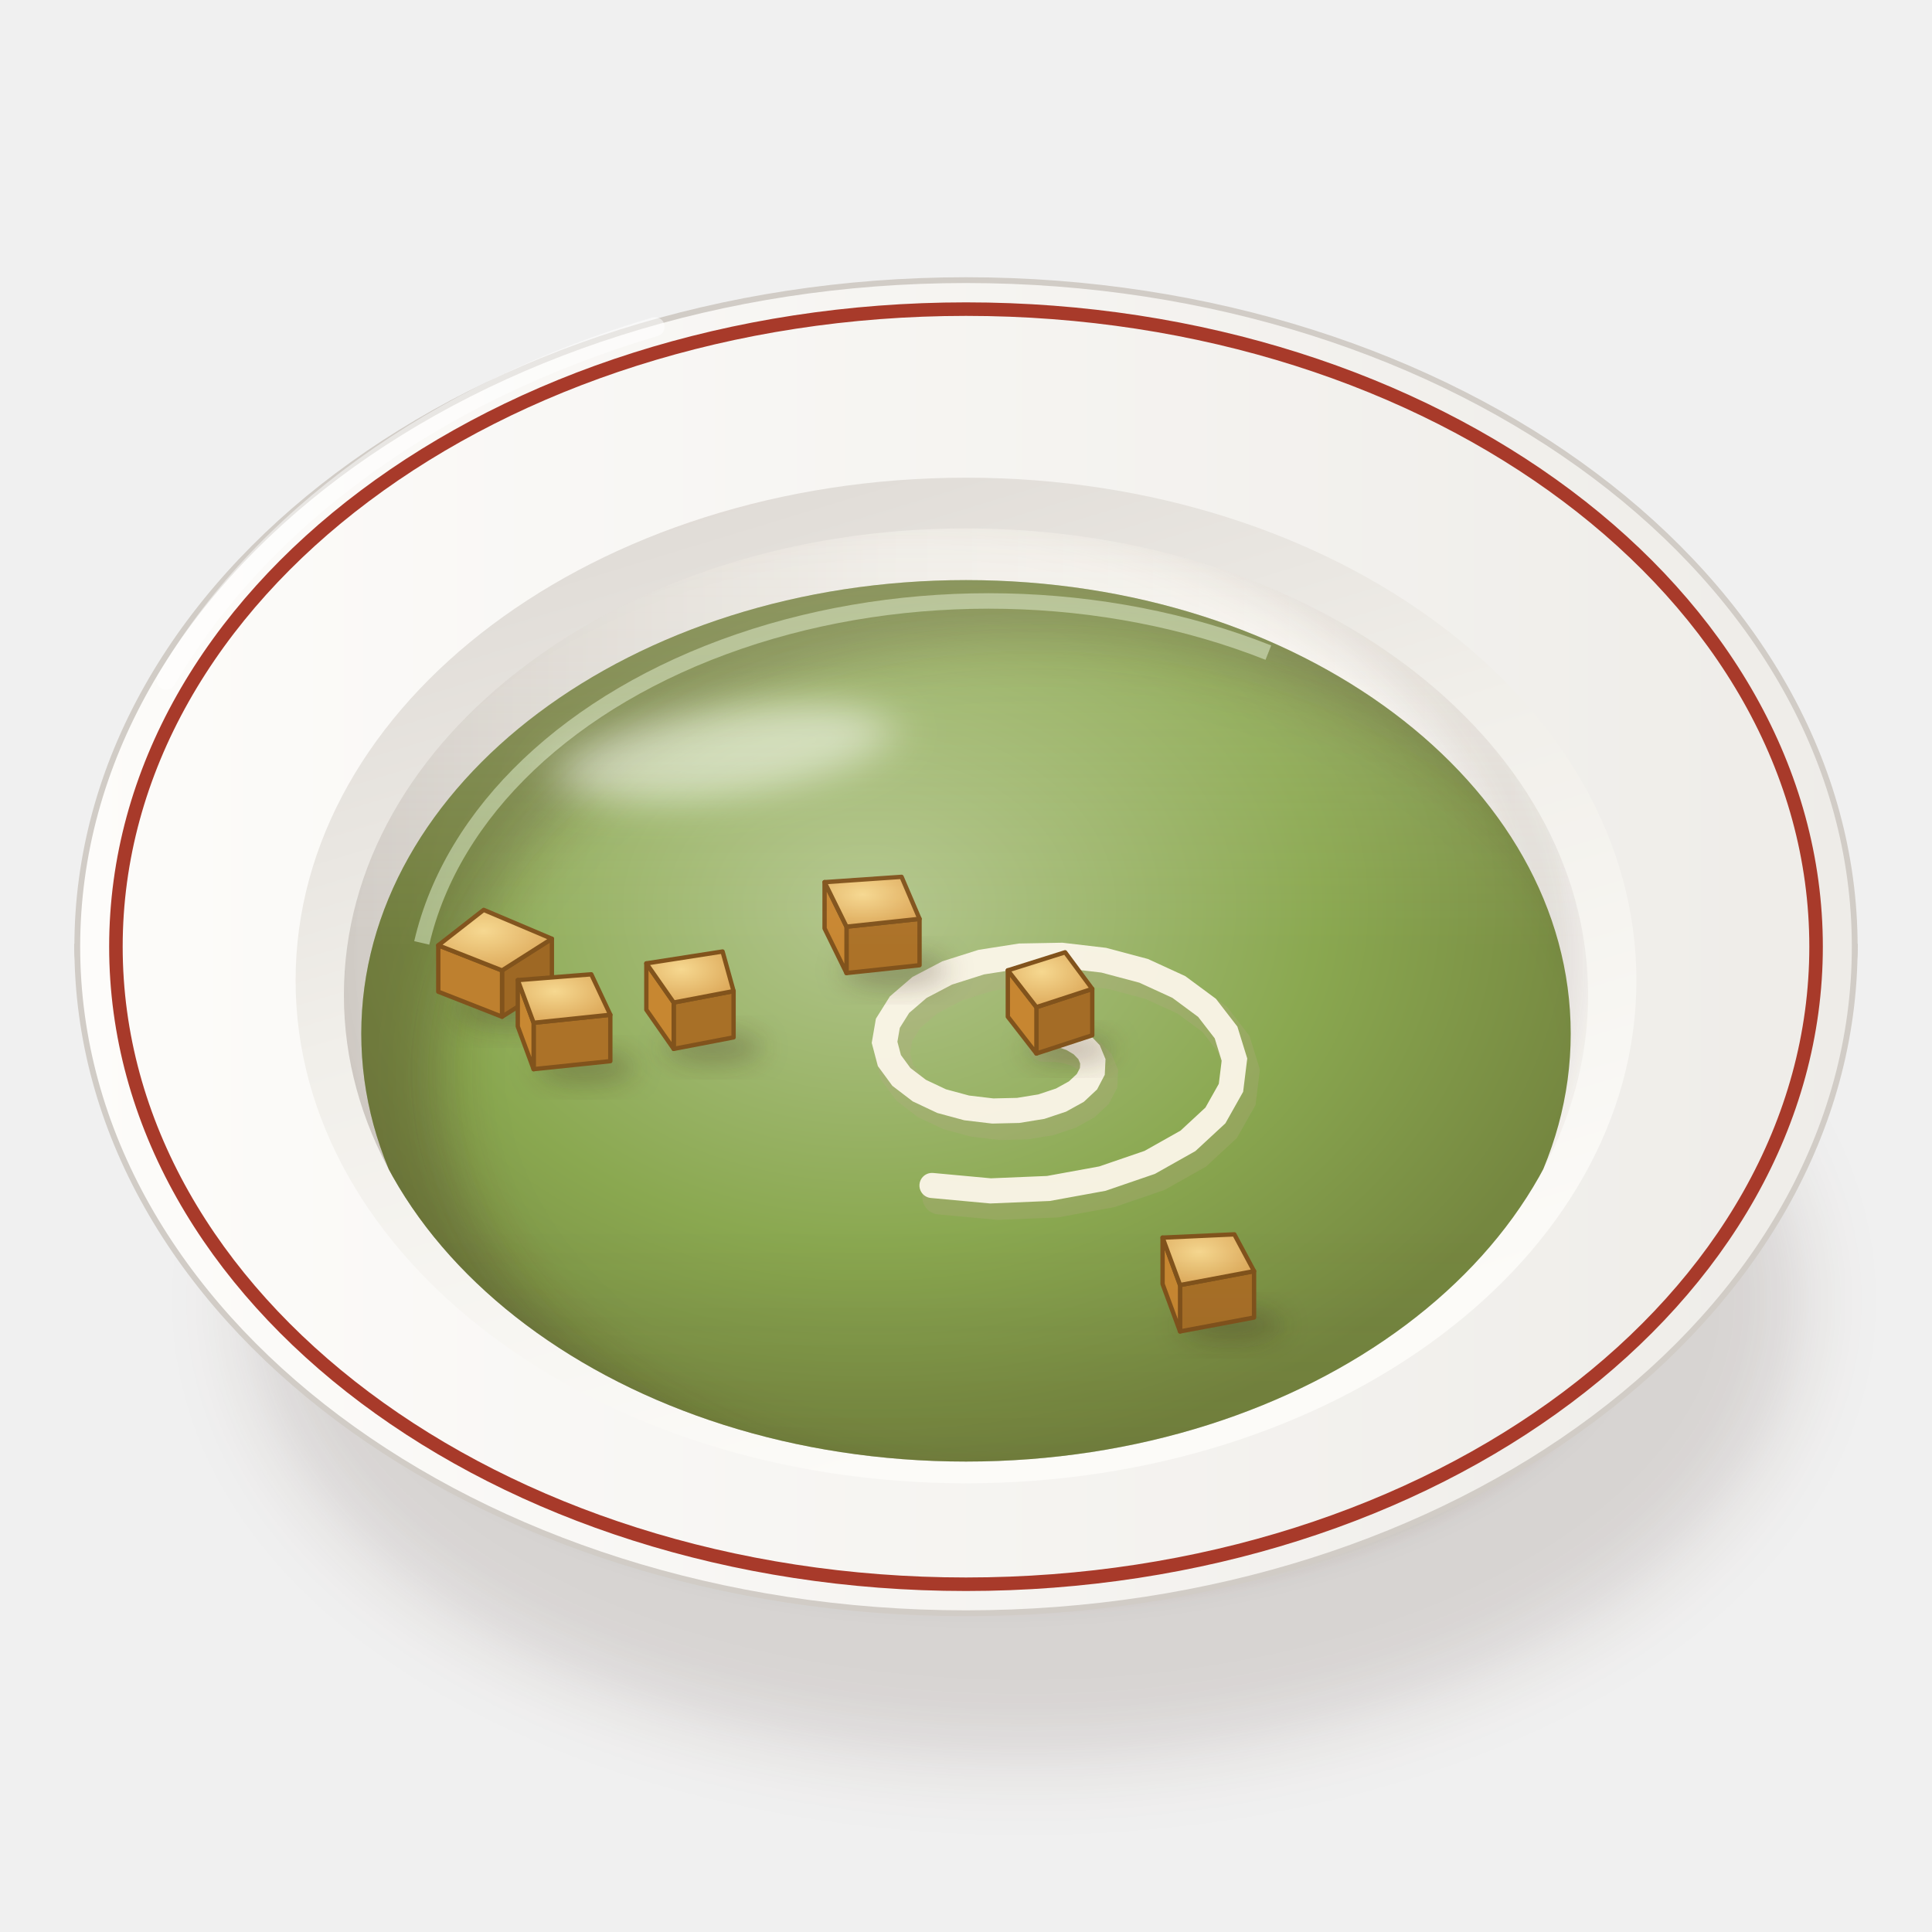
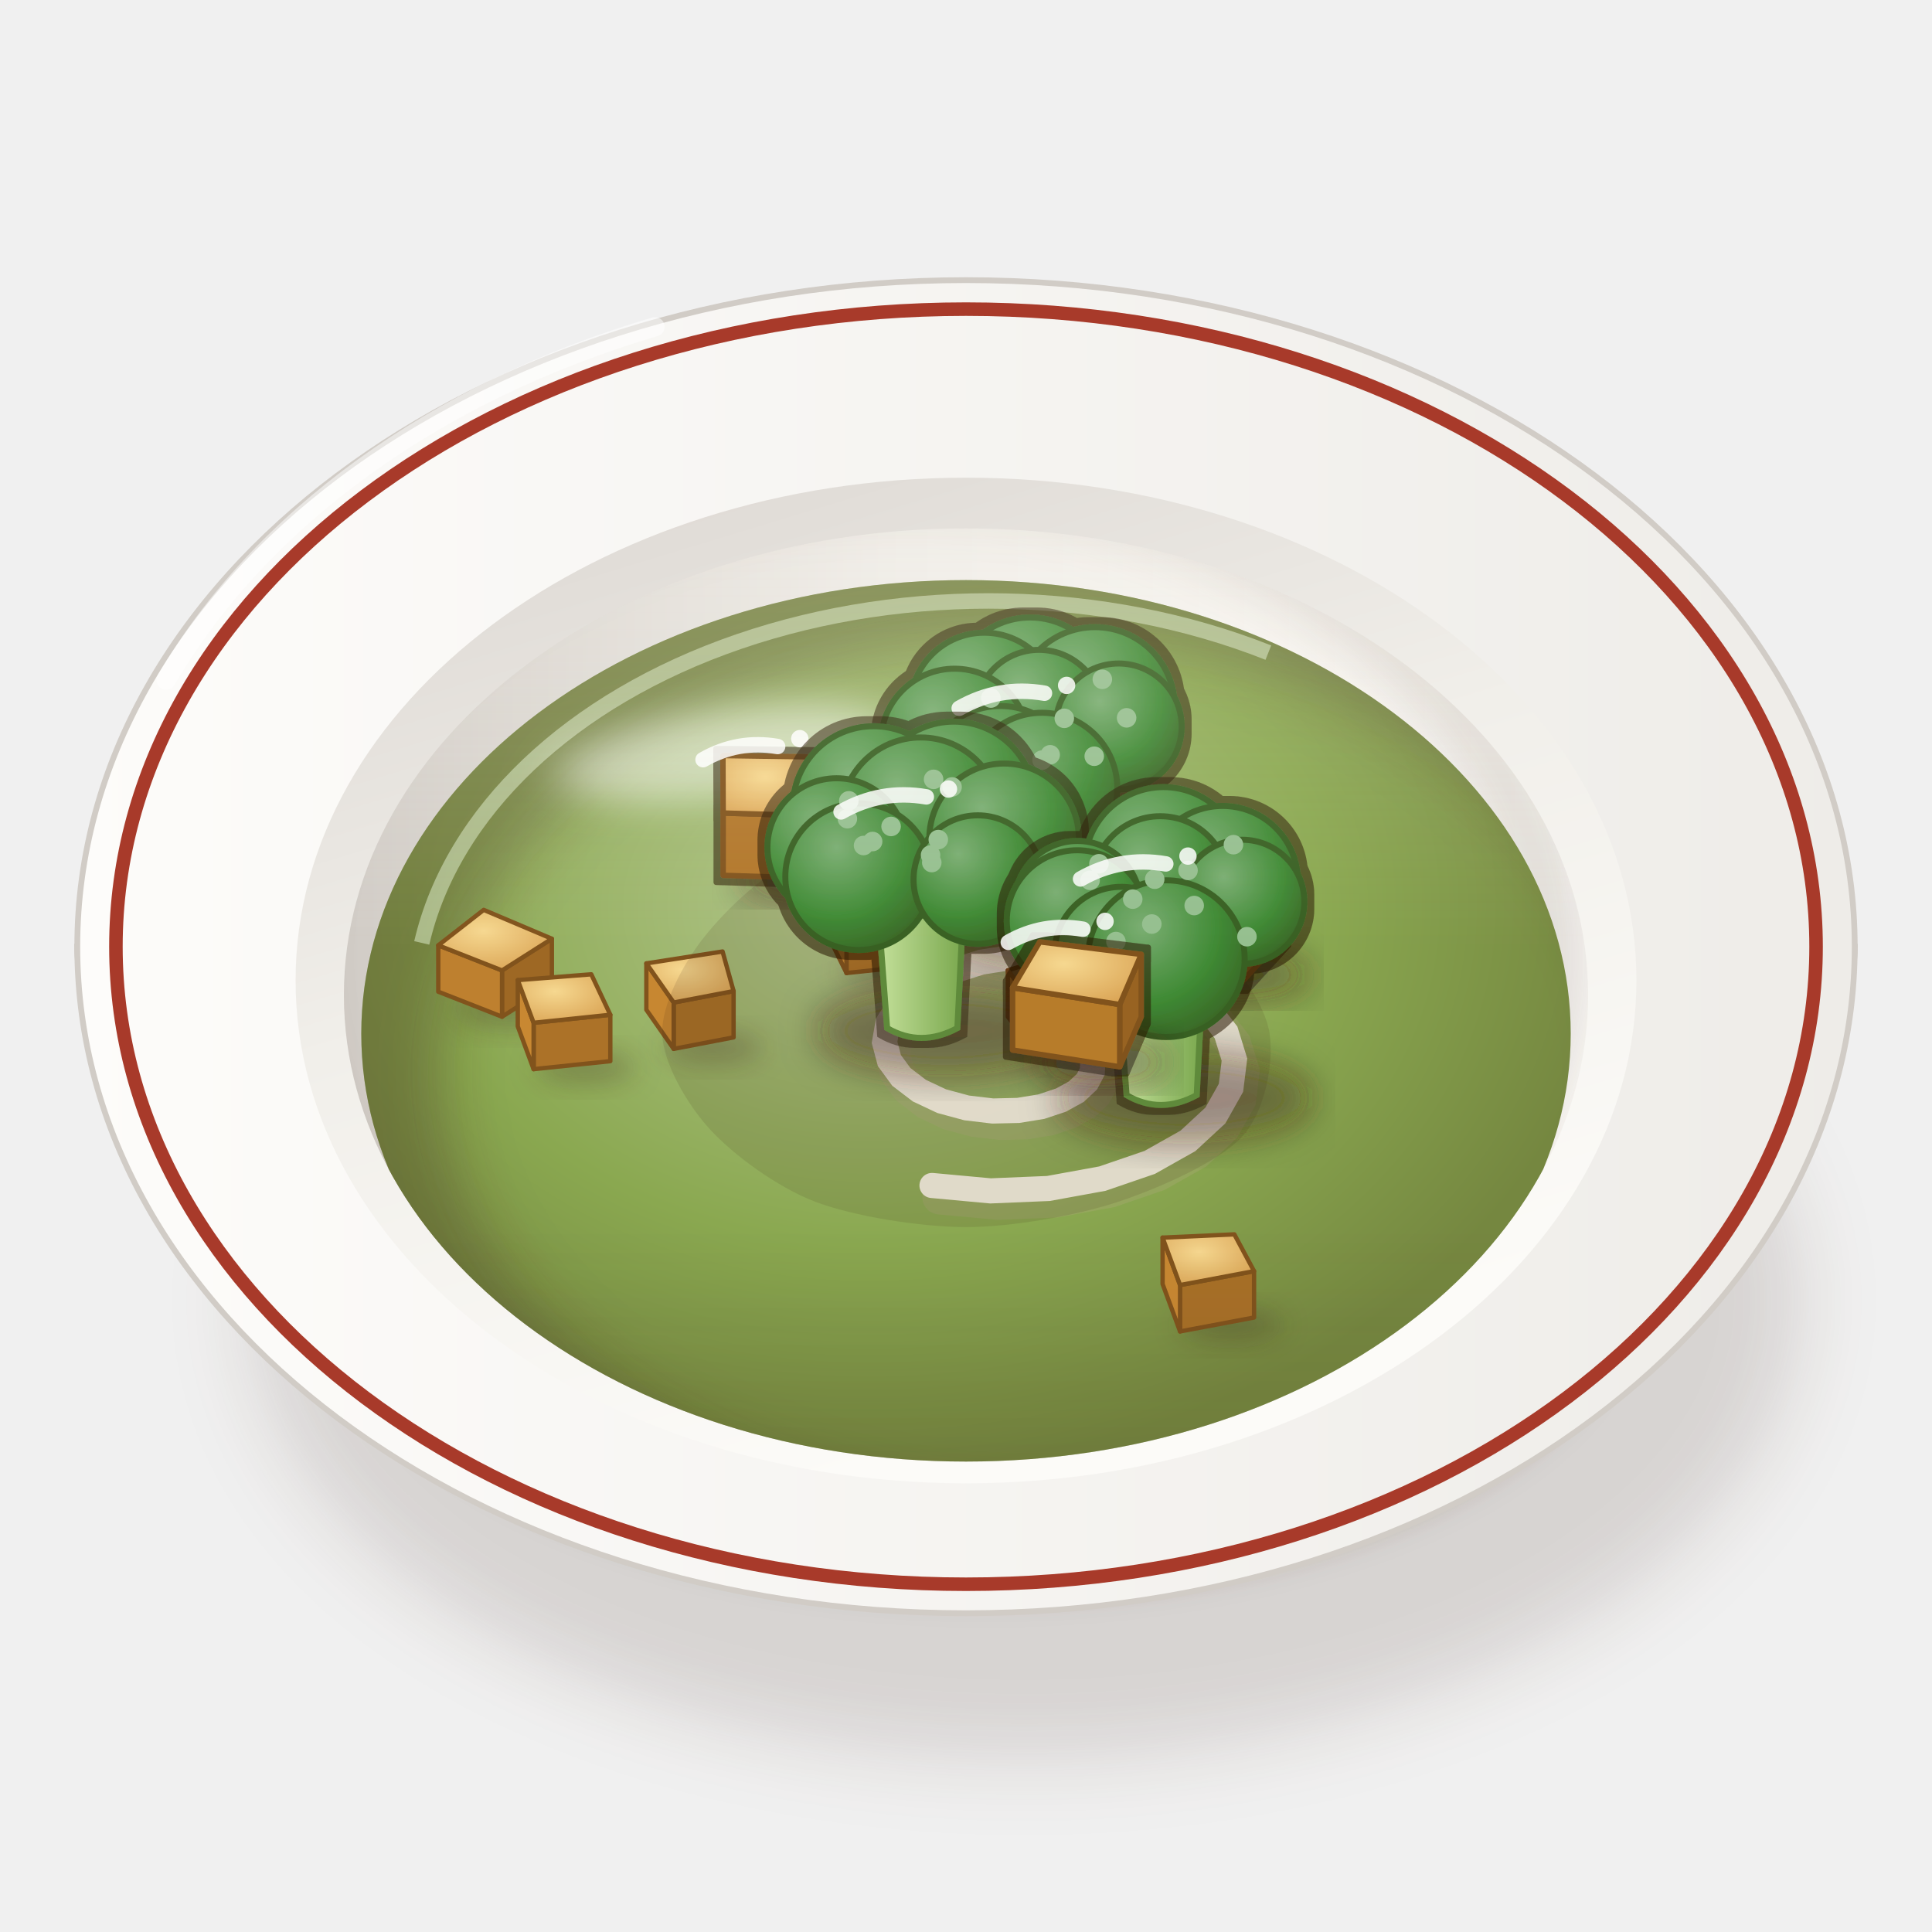
<svg xmlns="http://www.w3.org/2000/svg" viewBox="0 0 200 200" width="400" height="400">
  <defs>
    <filter id="pl_brokulowa-1" x="-50%" y="-50%" width="200%" height="200%">
      <feGaussianBlur stdDeviation="4" />
    </filter>
    <filter id="pl_brokulowa-2" x="-50%" y="-50%" width="200%" height="200%">
      <feGaussianBlur stdDeviation="1.6" />
    </filter>
    <linearGradient id="pl_brokulowa-3" x1="0" y1="0" x2="1" y2="0">
      <stop offset="0" stop-color="#fbfbf7" />
      <stop offset="0.6" stop-color="#eae8e3" />
      <stop offset="1" stop-color="#c9c3bc" />
    </linearGradient>
    <linearGradient id="pl_brokulowa-4" x1="0" y1="0" x2="1" y2="0">
      <stop offset="0" stop-color="#fdfcfa" />
      <stop offset="1" stop-color="#eeece8" />
    </linearGradient>
    <linearGradient id="pl_brokulowa-5" x1="0" y1="0" x2="0.4" y2="1">
      <stop offset="0" stop-color="#dad5d0" />
      <stop offset="0.5" stop-color="#f1efea" />
      <stop offset="1" stop-color="#fcfbf8" />
    </linearGradient>
    <linearGradient id="pl_brokulowa-6" x1="0" y1="0" x2="1" y2="0">
      <stop offset="0" stop-color="#d1ccc6" />
      <stop offset="0.45" stop-color="#eeece8" />
      <stop offset="1" stop-color="#fcfbf7" />
    </linearGradient>
    <clipPath id="pl_brokulowa-7">
      <path d="M35.6,103A64.4,48.3 0 1 0 164.4,103A64.4,48.3 0 1 0 35.6,103Z" />
    </clipPath>
    <filter id="pl_brokulowa-8" x="-50%" y="-50%" width="200%" height="200%">
      <feGaussianBlur stdDeviation="2.5" />
    </filter>
    <clipPath id="pl_brokulowa-9">
      <path d="M35.6,103 A64.4,48.3 0 0 0 164.4,103 L200,103 L200,0 L0,0 L0,103Z" />
    </clipPath>
    <radialGradient id="pl_brokulowa-10" cx="0.42" cy="0.36" r="0.62">
      <stop offset="0" stop-color="#b3c68d" />
      <stop offset="0.6" stop-color="#8aa850" />
      <stop offset="1" stop-color="#758740" />
    </radialGradient>
    <clipPath id="pl_brokulowa-11">
      <path d="M37.4,107A62.6,46.95 0 1 0 162.6,107A62.6,46.95 0 1 0 37.4,107Z" />
    </clipPath>
    <filter id="pl_brokulowa-12" x="-50%" y="-50%" width="200%" height="200%">
      <feGaussianBlur stdDeviation="3" />
    </filter>
    <filter id="pl_brokulowa-13" x="-50%" y="-50%" width="200%" height="200%">
      <feGaussianBlur stdDeviation="2.2" />
    </filter>
    <radialGradient id="pl_brokulowa-14" cx="0.4" cy="0.35" r="0.8">
      <stop offset="0" stop-color="#f6d890" />
      <stop offset="1" stop-color="#d8a050" />
    </radialGradient>
    <filter id="pl_brokulowa-15" x="-50%" y="-50%" width="200%" height="200%">
      <feGaussianBlur stdDeviation="1.4" />
    </filter>
-     <linearGradient id="pl_brokulowa-16" x1="0" y1="0" x2="0" y2="1">
+     <linearGradient id="pl_brokulowa-16" x1="0" y1="0" x2="1" y2="0">
+       <stop offset="0" stop-color="#c4e09a" />
+       <stop offset="1" stop-color="#7aa84e" />
+     </linearGradient>
+     <radialGradient id="pl_brokulowa-17" cx="0.35" cy="0.3" r="0.8">
+       <stop offset="0" stop-color="#79ad71" />
+       <stop offset="0.6" stop-color="#3f8a34" />
+       <stop offset="1" stop-color="#386124" />
+     </radialGradient>
+     <filter id="pl_brokulowa-18" x="-8%" y="-8%" width="116%" height="116%">
+       <feMorphology in="SourceAlpha" operator="dilate" radius="0.7" result="d" />
+       <feFlood flood-color="#2a1206" flood-opacity="0.55" />
+       <feComposite in2="d" operator="in" result="o" />
+       <feMerge>
+         <feMergeNode in="o" />
+         <feMergeNode in="SourceGraphic" />
+       </feMerge>
+     </filter>
+     <linearGradient id="pl_brokulowa-19" x1="0" y1="0" x2="0" y2="1">
      <stop offset="0" stop-color="#fff8ec" stop-opacity="0.2" />
      <stop offset="0.45" stop-color="#fff8ec" stop-opacity="0" />
      <stop offset="0.75" stop-color="#3a2212" stop-opacity="0" />
      <stop offset="1" stop-color="#3a2212" stop-opacity="0.1" />
    </linearGradient>
  </defs>
  <ellipse cx="106" cy="134.63" rx="80.37" ry="47.36" fill="#3a2212" opacity="0.14" filter="url(#pl_brokulowa-1)" />
  <ellipse cx="102" cy="132.63" rx="66.02" ry="32.29" fill="#3a2212" opacity="0.28" filter="url(#pl_brokulowa-2)" />
  <path d="M8,98 C8,114 32.8,134.7 44.8,136.77 L155.2,136.77 C167.2,134.7 192,114 192,98Z" fill="url(#pl_brokulowa-3)" stroke="#c0bab3" stroke-width=".6" />
  <path d="M8,98A92,69 0 1 0 192,98A92,69 0 1 0 8,98Z" fill="url(#pl_brokulowa-4)" stroke="#d1ccc6" stroke-width=".6" />
  <path d="M12,98A88,66 0 1 0 188,98A88,66 0 1 0 12,98Z" fill="none" stroke="#a83a2a" stroke-width="1.4" />
  <path d="M30.6,101.5A69.4,52.05 0 1 0 169.4,101.5A69.4,52.05 0 1 0 30.6,101.5Z" fill="url(#pl_brokulowa-5)" />
  <path d="M35.6,103A64.4,48.3 0 1 0 164.4,103A64.4,48.3 0 1 0 35.6,103Z" fill="url(#pl_brokulowa-6)" />
  <g clip-path="url(#pl_brokulowa-7)">
    <path d="M27.6,99A66.4,50.3 0 1 0 160.4,99A66.4,50.3 0 1 0 27.6,99Z" fill="none" stroke="#3a2212" stroke-width="8" opacity=".14" filter="url(#pl_brokulowa-8)" />
  </g>
  <g clip-path="url(#pl_brokulowa-7)">
    <path d="M37.4,107A62.6,46.95 0 1 0 162.6,107A62.6,46.95 0 1 0 37.4,107Z" fill="url(#pl_brokulowa-10)" />
    <g clip-path="url(#pl_brokulowa-11)">
      <path fill-rule="evenodd" d="M0,0 H200 V200 H0Z M45.65,111A61.35,45.07 0 1 0 168.35,111A61.35,45.07 0 1 0 45.65,111Z" fill="#3a2212" opacity="0.3" filter="url(#pl_brokulowa-12)" />
      <path d="M43.66,97.61 A59.47,42.26 0 0 1 131.3,67.56" stroke="#cad8b0" stroke-width="1.6" fill="none" opacity=".65" />
    </g>
  </g>
  <path d="M107.43,106.94L108.57,106.93L109.78,107.11L110.95,107.51L111.97,108.12L112.74,108.92L113.13,109.87L113.08,110.91L112.52,111.98L111.43,113L109.84,113.88L107.8,114.56L105.4,114.95L102.77,115.01L100.07,114.69L97.48,113.99L95.17,112.9L93.31,111.48L92.07,109.79L91.57,107.9L91.91,105.93L93.12,104L95.19,102.22L98.05,100.72L101.58,99.6L105.6,98.97L109.91,98.89L114.26,99.4L118.39,100.5L122.03,102.17L124.95,104.33L126.92,106.88L127.79,109.69L127.43,112.61L125.82,115.47L122.98,118.1L119.02,120.33L114.12,122.01L108.53,123.03L102.54,123.28L96.48,122.72" stroke="#b8a888" stroke-width="3.6" fill="none" stroke-linecap="round" opacity=".25" transform="translate(.8 1.2)" />
  <path d="M107.43,106.94L108.57,106.93L109.78,107.11L110.95,107.51L111.97,108.12L112.74,108.92L113.13,109.87L113.08,110.91L112.52,111.98L111.43,113L109.84,113.88L107.8,114.56L105.4,114.95L102.77,115.01L100.07,114.69L97.48,113.99L95.17,112.9L93.31,111.48L92.07,109.79L91.57,107.9L91.91,105.93L93.12,104L95.19,102.22L98.05,100.72L101.58,99.6L105.6,98.97L109.91,98.89L114.26,99.4L118.39,100.5L122.03,102.17L124.95,104.33L126.92,106.88L127.79,109.69L127.43,112.61L125.82,115.47L122.98,118.1L119.02,120.33L114.12,122.01L108.53,123.03L102.54,123.28L96.48,122.72" stroke="#fbf6e8" stroke-width="2.6" fill="none" stroke-linecap="round" opacity="0.95" />
  <g clip-path="url(#pl_brokulowa-11)">
    <ellipse cx="74.96" cy="77.89" rx="17.53" ry="4.5" fill="#fff" opacity="0.5" transform="rotate(-8 74.96 77.89)" filter="url(#pl_brokulowa-13)" />
  </g>
  <g clip-path="url(#pl_brokulowa-9)">
    <ellipse cx="92.62" cy="100.44" rx="5.53" ry="1.77" fill="#3a2212" opacity="0.28" filter="url(#pl_brokulowa-15)" />
    <path d="M95.19,95.12L87.63,95.93L87.63,100.73L95.19,99.92Z" fill="#ac7228" stroke="#81531c" stroke-width="0.45" stroke-linejoin="round" />
    <path d="M87.63,95.93L85.36,91.32L85.36,96.11L87.63,100.73Z" fill="#c88732" stroke="#81531c" stroke-width="0.45" stroke-linejoin="round" />
    <path d="M93.33,90.77L95.19,95.12L87.63,95.93L85.36,91.32Z" fill="url(#pl_brokulowa-14)" stroke="#81531c" stroke-width="0.45" stroke-linejoin="round" />
    <ellipse cx="53.24" cy="104.46" rx="6.18" ry="1.98" fill="#3a2212" opacity="0.28" filter="url(#pl_brokulowa-15)" />
    <path d="M57.13,97.18L51.97,100.46L51.97,105.25L57.13,101.97Z" fill="#9e6824" stroke="#81531c" stroke-width="0.45" stroke-linejoin="round" />
    <path d="M51.97,100.46L45.37,97.86L45.37,102.66L51.97,105.25Z" fill="#be802f" stroke="#81531c" stroke-width="0.45" stroke-linejoin="round" />
    <path d="M50.07,94.19L57.13,97.18L51.97,100.46L45.37,97.86Z" fill="url(#pl_brokulowa-14)" stroke="#81531c" stroke-width="0.45" stroke-linejoin="round" />
    <ellipse cx="73.81" cy="108.45" rx="5.15" ry="1.65" fill="#3a2212" opacity="0.28" filter="url(#pl_brokulowa-15)" />
    <path d="M75.94,102.6L69.74,103.78L69.74,108.58L75.94,107.39Z" fill="#a87027" stroke="#81531c" stroke-width="0.45" stroke-linejoin="round" />
    <path d="M69.74,103.78L66.91,99.73L66.91,104.53L69.74,108.58Z" fill="#c78731" stroke="#81531c" stroke-width="0.45" stroke-linejoin="round" />
    <path d="M74.8,98.5L75.94,102.6L69.74,103.78L66.91,99.73Z" fill="url(#pl_brokulowa-14)" stroke="#81531c" stroke-width="0.45" stroke-linejoin="round" />
    <ellipse cx="110.73" cy="108.59" rx="4.62" ry="1.48" fill="#3a2212" opacity="0.28" filter="url(#pl_brokulowa-15)" />
    <path d="M113.07,102.37L107.29,104.26L107.29,109.06L113.07,107.17Z" fill="#a46c26" stroke="#81531c" stroke-width="0.45" stroke-linejoin="round" />
    <path d="M107.29,104.26L104.33,100.45L104.33,105.25L107.29,109.06Z" fill="#c78631" stroke="#81531c" stroke-width="0.45" stroke-linejoin="round" />
    <path d="M110.26,98.58L113.07,102.37L107.29,104.26L104.33,100.45Z" fill="url(#pl_brokulowa-14)" stroke="#81531c" stroke-width="0.45" stroke-linejoin="round" />
    <ellipse cx="60.58" cy="110.49" rx="5.22" ry="1.67" fill="#3a2212" opacity="0.28" filter="url(#pl_brokulowa-15)" />
    <path d="M63.18,105.05L55.24,105.88L55.24,110.68L63.18,109.85Z" fill="#ac7228" stroke="#81531c" stroke-width="0.45" stroke-linejoin="round" />
    <path d="M55.24,105.88L53.6,101.46L53.6,106.25L55.24,110.68Z" fill="#c88832" stroke="#81531c" stroke-width="0.45" stroke-linejoin="round" />
    <path d="M61.21,100.86L63.18,105.05L55.24,105.88L53.6,101.46Z" fill="url(#pl_brokulowa-14)" stroke="#81531c" stroke-width="0.45" stroke-linejoin="round" />
    <ellipse cx="127.42" cy="137.19" rx="5.32" ry="1.7" fill="#3a2212" opacity="0.28" filter="url(#pl_brokulowa-15)" />
    <path d="M129.82,131.59L122.16,133.03L122.16,137.83L129.82,136.39Z" fill="#a87027" stroke="#81531c" stroke-width="0.45" stroke-linejoin="round" />
    <path d="M122.16,133.03L120.35,128.12L120.35,132.92L122.16,137.83Z" fill="#c88832" stroke="#81531c" stroke-width="0.45" stroke-linejoin="round" />
    <path d="M127.78,127.78L129.82,131.59L122.16,133.03L120.35,128.12Z" fill="url(#pl_brokulowa-14)" stroke="#81531c" stroke-width="0.45" stroke-linejoin="round" />
+     <path d="M131.43,107C131.88,110.02 130.99,115.01 128.62,117.62C126.26,120.24 119.95,123.03 115.66,124.44C111.37,125.85 104.69,127.03 100,127.03C95.31,127.02 88.36,125.92 84.38,124.4C80.39,122.87 75.82,119.47 73.45,116.86C71.07,114.25 68.63,109.99 68.55,107C68.47,104.02 70.71,99.74 72.93,96.96C75.15,94.18 79.28,90.1 83.34,88.46C87.4,86.81 95.2,85.77 100,86C104.79,86.22 111.46,88.23 115.31,89.95C119.16,91.67 123.24,94.91 125.66,97.47C128.08,100.03 130.99,103.98 131.43,107Z" fill="#3a2212" opacity=".12" />
+     <g filter="url(#pl_brokulowa-18)">
+       <g transform="translate(107.55 84.06) scale(1.25) translate(-107.55 -84.06)">
+         <ellipse cx="109.55" cy="93.6" rx="10.47" ry="3.49" fill="#3a2212" opacity="0.3" filter="url(#pl_brokulowa-15)" />
+         <path d="M104.06,84.06 L104.76,93.37 Q107.55,94.99 110.58,93.37 L111.05,84.06Z" fill="url(#pl_brokulowa-16)" stroke="#5e8a3a" stroke-width=".5" />
+         <circle cx="106.82" cy="74.42" r="6.47" fill="url(#pl_brokulowa-17)" stroke="#386124" stroke-width=".5" />
+         <circle cx="103.02" cy="75.32" r="6.11" fill="url(#pl_brokulowa-17)" stroke="#386124" stroke-width=".5" />
+         <circle cx="112.19" cy="75.36" r="6.61" fill="url(#pl_brokulowa-17)" stroke="#386124" stroke-width=".5" />
+         <circle cx="107.55" cy="75.91" r="5.28" fill="url(#pl_brokulowa-17)" stroke="#386124" stroke-width=".5" />
+         <circle cx="114.15" cy="76.98" r="5.22" fill="url(#pl_brokulowa-17)" stroke="#386124" stroke-width=".5" />
+         <circle cx="100.57" cy="78.3" r="6.11" fill="url(#pl_brokulowa-17)" stroke="#386124" stroke-width=".5" />
+         <circle cx="104.36" cy="81.65" r="6.37" fill="url(#pl_brokulowa-17)" stroke="#386124" stroke-width=".5" />
+         <circle cx="107.8" cy="82.08" r="6.24" fill="url(#pl_brokulowa-17)" stroke="#386124" stroke-width=".5" />
+         <circle cx="107.81" cy="79.76" r="0.81" fill="#95bf8f" />
+         <circle cx="112.13" cy="79.44" r="0.81" fill="#95bf8f" />
+         <circle cx="112.8" cy="73.07" r="0.81" fill="#95bf8f" />
+         <circle cx="103.57" cy="74.62" r="0.81" fill="#95bf8f" />
+         <circle cx="108.48" cy="79.32" r="0.81" fill="#95bf8f" />
+         <circle cx="100.85" cy="80.52" r="0.81" fill="#95bf8f" />
+         <circle cx="102.44" cy="77.49" r="0.81" fill="#95bf8f" />
+         <circle cx="109.65" cy="76.3" r="0.81" fill="#95bf8f" />
+         <circle cx="114.81" cy="76.26" r="0.81" fill="#95bf8f" />
+         <circle cx="104.14" cy="81.62" r="0.81" fill="#95bf8f" />
+       </g>
+     </g>
+     <g transform="translate(103.71 72.54) rotate(-10)">
+       <path d="M-4.48,0 Q0,-1.61 4.48,0" stroke="#fff" stroke-width="1.6" fill="none" stroke-linecap="round" opacity="0.85" />
+       <circle cx="6.88" cy="-.4" r=".9" fill="#fff" opacity="0.85" />
+     </g>
+     <g filter="url(#pl_brokulowa-18)">
+       <g transform="translate(80 88.04) scale(1.25) translate(-80 -88.04)">
+         <ellipse cx="82" cy="90.44" rx="4.84" ry="1.55" fill="#3a2212" opacity="0.28" filter="url(#pl_brokulowa-15)" />
+         <path d="M84.61,80.31L83.82,85.18L83.82,90.35L84.61,85.48Z" fill="#986322" stroke="#81531c" stroke-width="0.45" stroke-linejoin="round" />
+         <path d="M83.82,85.18L75.89,84.94L75.89,90.1L83.82,90.35Z" fill="#b2772a" stroke="#81531c" stroke-width="0.45" stroke-linejoin="round" />
+         <path d="M75.87,80.18L84.61,80.31L83.82,85.18L75.89,84.94Z" fill="url(#pl_brokulowa-14)" stroke="#81531c" stroke-width="0.45" stroke-linejoin="round" />
+       </g>
+     </g>
+     <g transform="translate(76.64 77.96) rotate(-10)">
+       <path d="M-3.92,0 Q0,-1.41 3.92,0" stroke="#fff" stroke-width="1.6" fill="none" stroke-linecap="round" opacity="0.85" />
+       <circle cx="6.32" cy="-.4" r=".9" fill="#fff" opacity="0.85" />
+     </g>
+     <g filter="url(#pl_brokulowa-18)">
+       <g transform="translate(95.32 94.79) scale(1.25) translate(-95.32 -94.79)">
+         <ellipse cx="97.32" cy="104.33" rx="10.47" ry="3.49" fill="#3a2212" opacity="0.3" filter="url(#pl_brokulowa-15)" />
+         <path d="M91.83,94.79 L92.53,104.1 Q95.32,105.73 98.35,104.1 L98.81,94.79Z" fill="url(#pl_brokulowa-16)" stroke="#5e8a3a" stroke-width=".5" />
+         <circle cx="98.05" cy="85.43" r="6.71" fill="url(#pl_brokulowa-17)" stroke="#386124" stroke-width=".5" />
+         <circle cx="92.2" cy="85.53" r="5.44" fill="url(#pl_brokulowa-17)" stroke="#386124" stroke-width=".5" />
+         <circle cx="91.41" cy="85.79" r="6.69" fill="url(#pl_brokulowa-17)" stroke="#386124" stroke-width=".5" />
+         <circle cx="95.32" cy="86.64" r="6.61" fill="url(#pl_brokulowa-17)" stroke="#386124" stroke-width=".5" />
+         <circle cx="102.22" cy="88.38" r="6.19" fill="url(#pl_brokulowa-17)" stroke="#386124" stroke-width=".5" />
+         <circle cx="88.35" cy="89.14" r="5.73" fill="url(#pl_brokulowa-17)" stroke="#386124" stroke-width=".5" />
+         <circle cx="90.17" cy="91.56" r="6.07" fill="url(#pl_brokulowa-17)" stroke="#386124" stroke-width=".5" />
+         <circle cx="100.04" cy="91.8" r="5.32" fill="url(#pl_brokulowa-17)" stroke="#386124" stroke-width=".5" />
+         <circle cx="92.86" cy="87.4" r="0.81" fill="#95bf8f" />
+         <circle cx="90.58" cy="88.98" r="0.81" fill="#95bf8f" />
+         <circle cx="96.38" cy="83.5" r="0.81" fill="#95bf8f" />
+         <circle cx="96.23" cy="90.39" r="0.81" fill="#95bf8f" />
+         <circle cx="97.91" cy="84.13" r="0.81" fill="#95bf8f" />
+         <circle cx="96.13" cy="89.77" r="0.81" fill="#95bf8f" />
+         <circle cx="89.24" cy="86.76" r="0.81" fill="#95bf8f" />
+         <circle cx="96.77" cy="88.49" r="0.81" fill="#95bf8f" />
+         <circle cx="91.33" cy="88.65" r="0.81" fill="#95bf8f" />
+         <circle cx="89.36" cy="85.28" r="0.81" fill="#95bf8f" />
+       </g>
+     </g>
+     <g transform="translate(91.48 83.27) rotate(-10)">
+       <path d="M-4.48,0 Q0,-1.61 4.48,0" stroke="#fff" stroke-width="1.6" fill="none" stroke-linecap="round" opacity="0.85" />
+       <circle cx="6.88" cy="-.4" r=".9" fill="#fff" opacity="0.85" />
+     </g>
+     <g filter="url(#pl_brokulowa-18)">
+       <g transform="translate(125.56 97.91) scale(1.25) translate(-125.56 -97.91)">
+         <ellipse cx="127.56" cy="100.31" rx="6.07" ry="1.94" fill="#3a2212" opacity="0.28" filter="url(#pl_brokulowa-15)" />
+         <path d="M131.24,92.14L127.8,95.91L127.8,101.08L131.24,97.31Z" fill="#9a6523" stroke="#81531c" stroke-width="0.45" stroke-linejoin="round" />
+         <path d="M127.8,95.91L119.78,93.92L119.78,99.09L127.8,101.08Z" fill="#ba7d2d" stroke="#81531c" stroke-width="0.45" stroke-linejoin="round" />
+         <path d="M124.04,89.49L131.24,92.14L127.8,95.91L119.78,93.92Z" fill="url(#pl_brokulowa-14)" stroke="#81531c" stroke-width="0.45" stroke-linejoin="round" />
+       </g>
+     </g>
+     <g transform="translate(122.2 87.83) rotate(-10)">
+       <path d="M-3.92,0 Q0,-1.41 3.92,0" stroke="#fff" stroke-width="1.6" fill="none" stroke-linecap="round" opacity="0.85" />
+       <circle cx="6.32" cy="-.4" r=".9" fill="#fff" opacity="0.85" />
+     </g>
+     <g filter="url(#pl_brokulowa-18)">
+       <g transform="translate(120.11 101.73) scale(1.25) translate(-120.11 -101.73)">
+         <ellipse cx="122.11" cy="111.27" rx="10.47" ry="3.49" fill="#3a2212" opacity="0.3" filter="url(#pl_brokulowa-15)" />
+         <path d="M116.62,101.73 L117.32,111.04 Q120.11,112.67 123.13,111.04 L123.6,101.73Z" fill="url(#pl_brokulowa-16)" stroke="#5e8a3a" stroke-width=".5" />
+         <circle cx="120.38" cy="92.07" r="6.54" fill="url(#pl_brokulowa-17)" stroke="#386124" stroke-width=".5" />
+         <circle cx="125.27" cy="93.33" r="6.24" fill="url(#pl_brokulowa-17)" stroke="#386124" stroke-width=".5" />
+         <circle cx="120.11" cy="93.58" r="5.64" fill="url(#pl_brokulowa-17)" stroke="#386124" stroke-width=".5" />
+         <circle cx="126.9" cy="95.03" r="5.14" fill="url(#pl_brokulowa-17)" stroke="#386124" stroke-width=".5" />
+         <circle cx="113.25" cy="95.2" r="5.21" fill="url(#pl_brokulowa-17)" stroke="#386124" stroke-width=".5" />
+         <circle cx="113.24" cy="96.6" r="5.84" fill="url(#pl_brokulowa-17)" stroke="#386124" stroke-width=".5" />
+         <circle cx="116.88" cy="99.31" r="5.52" fill="url(#pl_brokulowa-17)" stroke="#386124" stroke-width=".5" />
+         <circle cx="120.61" cy="99.74" r="6.49" fill="url(#pl_brokulowa-17)" stroke="#386124" stroke-width=".5" />
+         <circle cx="119.65" cy="93.16" r="0.81" fill="#95bf8f" />
+         <circle cx="114.3" cy="93.25" r="0.81" fill="#95bf8f" />
+         <circle cx="117.83" cy="94.81" r="0.81" fill="#95bf8f" />
+         <circle cx="122.41" cy="92.43" r="0.81" fill="#95bf8f" />
+         <circle cx="119.41" cy="96.87" r="0.81" fill="#95bf8f" />
+         <circle cx="127.29" cy="97.92" r="0.81" fill="#95bf8f" />
+         <circle cx="116.44" cy="98.32" r="0.81" fill="#95bf8f" />
+         <circle cx="126.17" cy="90.3" r="0.81" fill="#95bf8f" />
+         <circle cx="122.92" cy="95.34" r="0.81" fill="#95bf8f" />
+         <circle cx="115.03" cy="91.88" r="0.81" fill="#95bf8f" />
+       </g>
+     </g>
+     <g transform="translate(116.27 90.21) rotate(-10)">
+       <path d="M-4.48,0 Q0,-1.61 4.48,0" stroke="#fff" stroke-width="1.6" fill="none" stroke-linecap="round" opacity="0.85" />
+       <circle cx="6.88" cy="-.4" r=".9" fill="#fff" opacity="0.85" />
+     </g>
+     <g filter="url(#pl_brokulowa-18)">
+       <g transform="translate(111.6 106.95) scale(1.25) translate(-111.6 -106.95)">
+         <ellipse cx="113.6" cy="109.35" rx="5.69" ry="1.82" fill="#3a2212" opacity="0.28" filter="url(#pl_brokulowa-15)" />
+         <path d="M116.83,100.43L115.05,104.58L115.05,109.74L116.83,105.6Z" fill="#986422" stroke="#81531c" stroke-width="0.45" stroke-linejoin="round" />
+         <path d="M115.05,104.58L106.18,103.19L106.18,108.35L115.05,109.74Z" fill="#b77b2c" stroke="#81531c" stroke-width="0.45" stroke-linejoin="round" />
+         <path d="M108.43,99.39L116.83,100.43L115.05,104.58L106.18,103.19Z" fill="url(#pl_brokulowa-14)" stroke="#81531c" stroke-width="0.45" stroke-linejoin="round" />
+       </g>
+     </g>
+     <g transform="translate(108.24 96.87) rotate(-10)">
+       <path d="M-3.92,0 Q0,-1.41 3.92,0" stroke="#fff" stroke-width="1.6" fill="none" stroke-linecap="round" opacity="0.85" />
+       <circle cx="6.32" cy="-.4" r=".9" fill="#fff" opacity="0.85" />
+     </g>
    <g clip-path="url(#pl_brokulowa-11)" />
  </g>
-   <rect x="0" y="54.7" width="200" height="96.6" fill="url(#pl_brokulowa-16)" clip-path="url(#pl_brokulowa-7)" />
+   <rect x="0" y="54.7" width="200" height="96.6" fill="url(#pl_brokulowa-19)" clip-path="url(#pl_brokulowa-7)" />
  <path d="M17.2,70.4 A92,69 0 0 1 67.8,33.83" stroke="#fff" stroke-width="2" fill="none" stroke-linecap="round" opacity="0.5" />
</svg>
